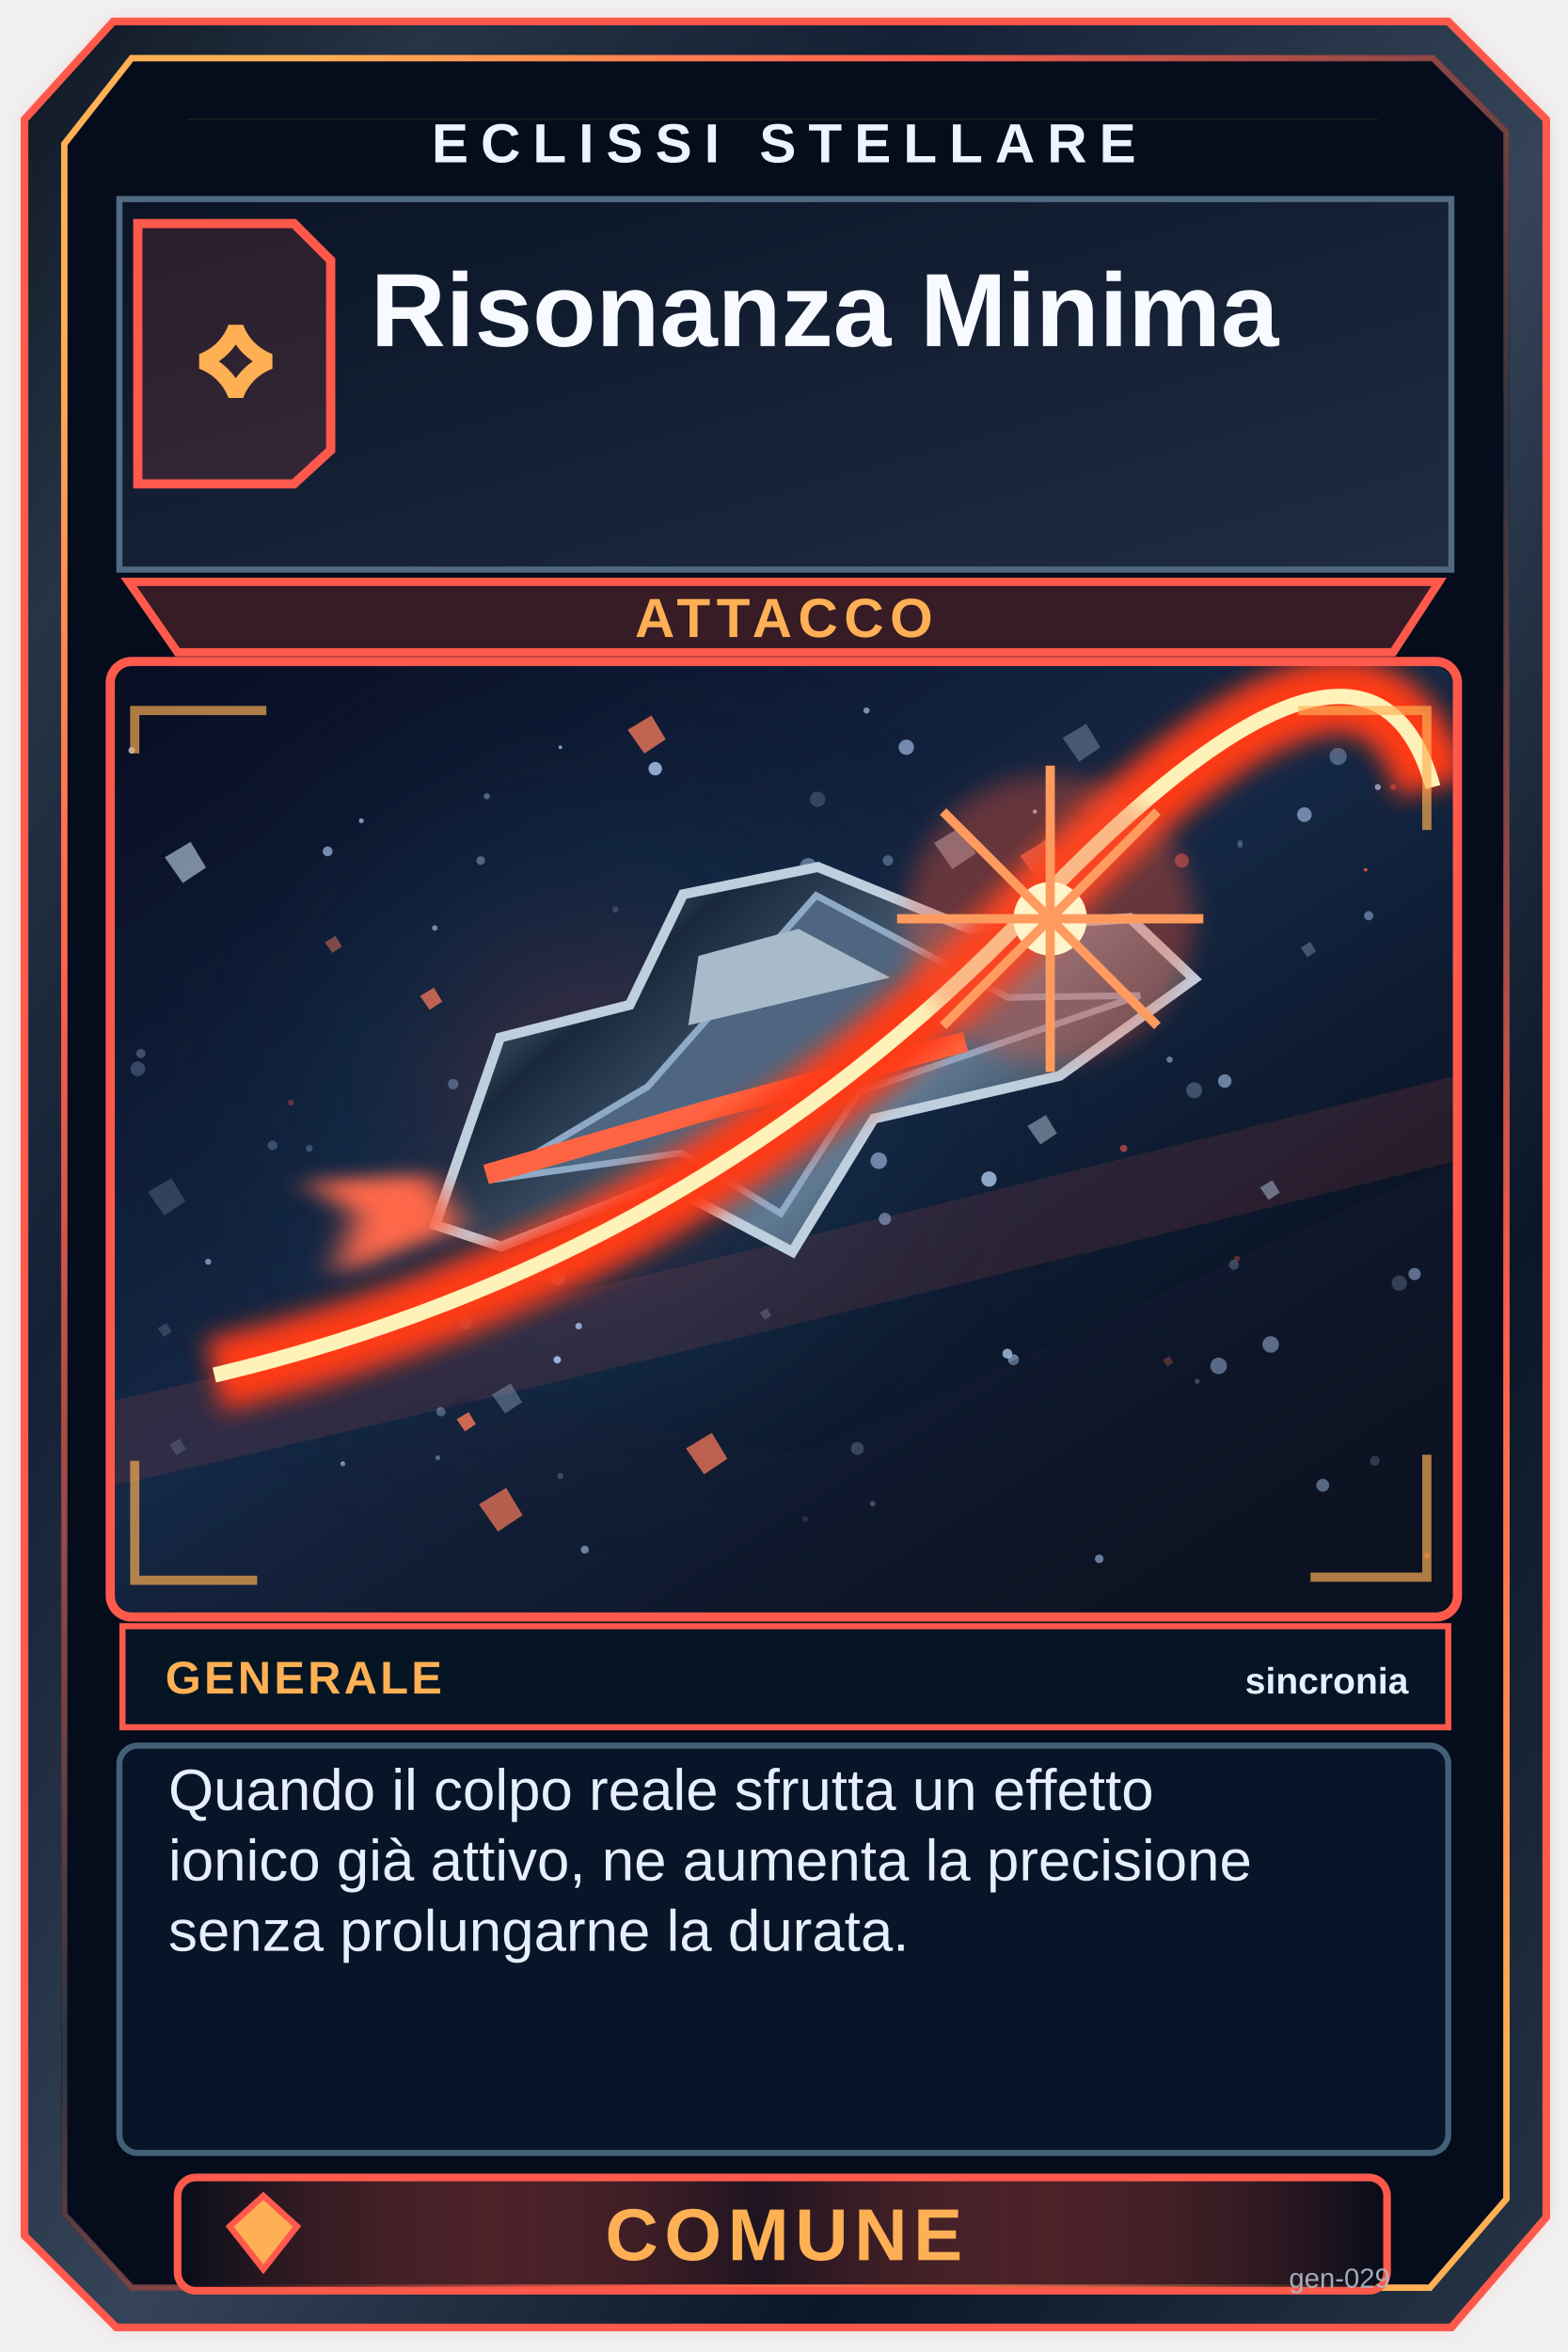
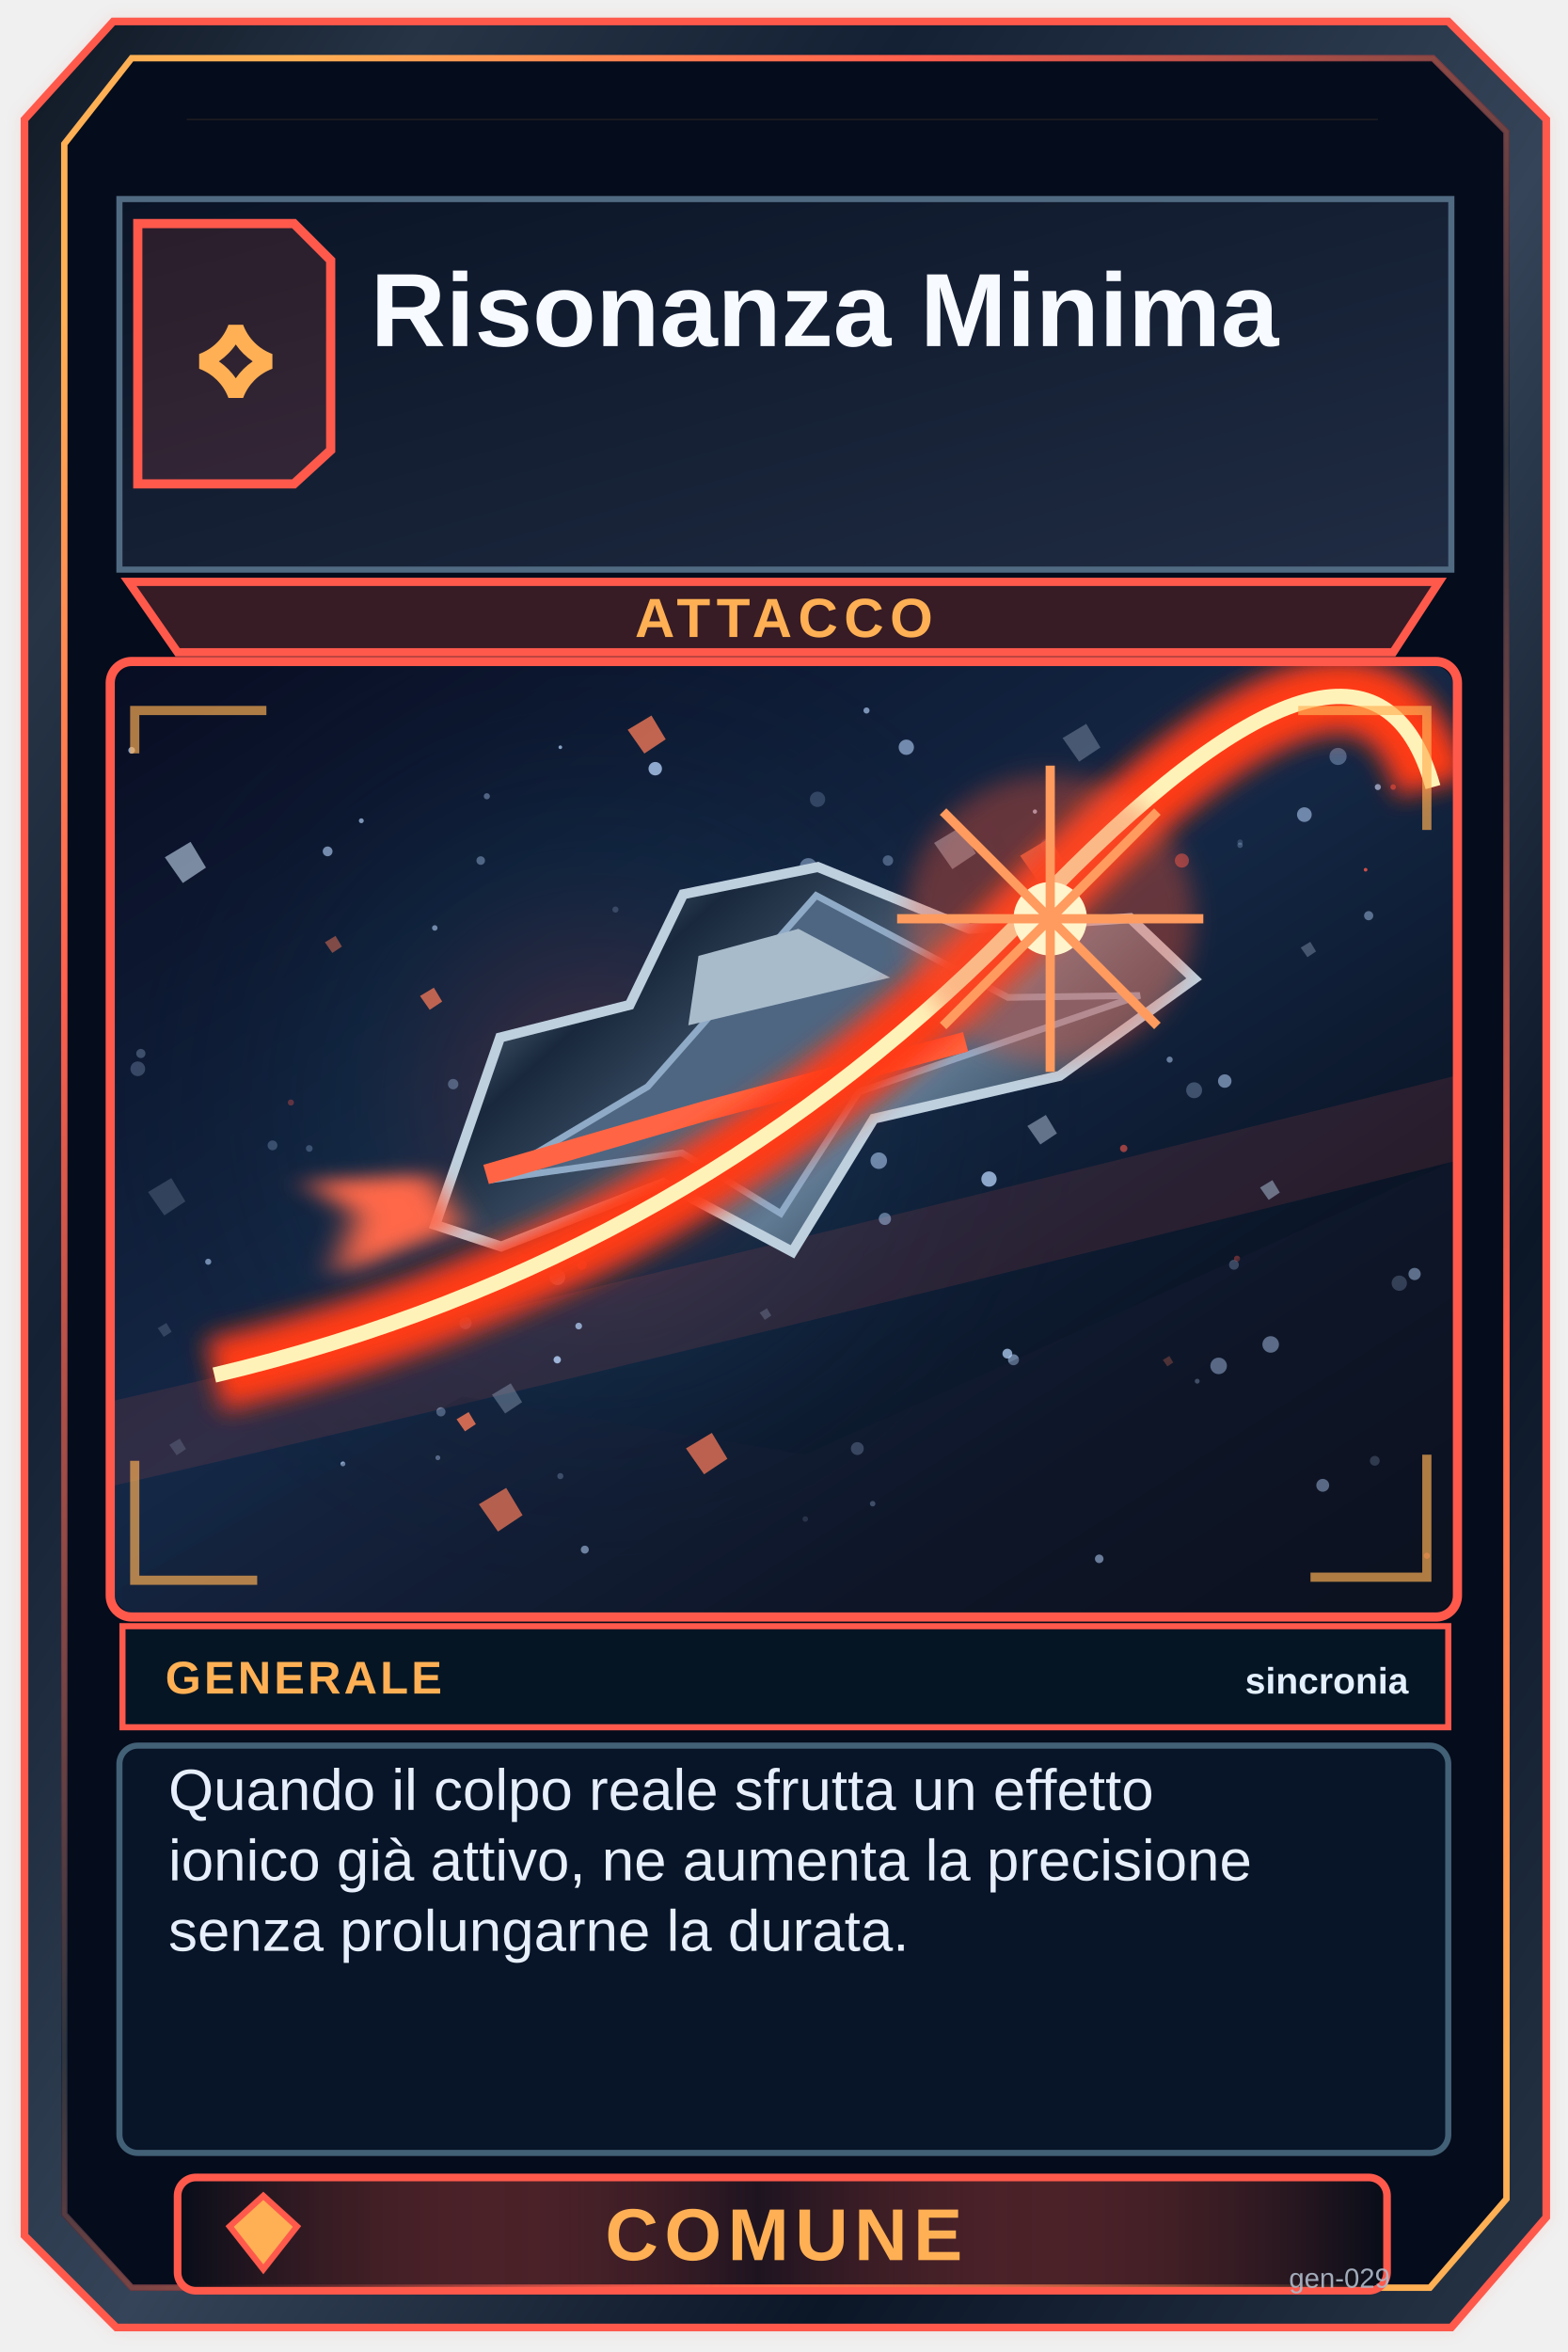
<svg xmlns="http://www.w3.org/2000/svg" width="512" height="768" viewBox="0 0 512 768" role="img" aria-label="Risonanza Minima · ATTACCO · COMUNE">
  <defs>
    <linearGradient id="metal" x1="0" y1="0" x2="1" y2="1">
      <stop stop-color="#101824" />
      <stop offset=".13" stop-color="#263446" />
      <stop offset=".29" stop-color="#142033" />
      <stop offset=".53" stop-color="#354458" />
      <stop offset=".76" stop-color="#0b1627" />
      <stop offset="1" stop-color="#263446" />
    </linearGradient>
    <linearGradient id="rim" x1=".15" y1="0" x2=".87" y2="1">
      <stop stop-color="#ffb054" />
      <stop offset=".2" stop-color="#ff594c" />
      <stop offset=".52" stop-color="#19283c" />
      <stop offset=".78" stop-color="#ff594c" />
      <stop offset="1" stop-color="#ffb054" />
    </linearGradient>
    <linearGradient id="spaceSky" x1="0" y1="0" x2=".9" y2="1">
      <stop stop-color="#080d22" />
      <stop offset=".49" stop-color="#142846" />
      <stop offset=".82" stop-color="#091222" />
      <stop offset="1" stop-color="#070d18" />
    </linearGradient>
    <radialGradient id="planet">
      <stop stop-color="#ff594c" stop-opacity=".65" />
      <stop offset=".52" stop-color="#194761" stop-opacity=".42" />
      <stop offset="1" stop-color="#0a1529" stop-opacity=".05" />
    </radialGradient>
    <linearGradient id="titlePanel" x1="0" x2="1" y1="0" y2="1">
      <stop stop-color="#0a1426" />
      <stop offset="1" stop-color="#202c43" />
    </linearGradient>
    <linearGradient id="rarityShine" x1="0" y1="0" x2="1" y2="0">
      <stop stop-color="#070d19" />
      <stop offset=".48" stop-color="#ff594c" stop-opacity="0.1" />
      <stop offset="1" stop-color="#070d19" />
    </linearGradient>
    <filter id="rimGlow" x="-30%" y="-30%" width="160%" height="160%">
      <feGaussianBlur stdDeviation="2.45" />
    </filter>
    <filter id="beamGlow" x="-70%" y="-70%" width="240%" height="240%">
      <feGaussianBlur stdDeviation="4" />
    </filter>
    <clipPath id="artClip">
      <rect x="37" y="217" width="438" height="310" rx="8" />
    </clipPath>
  </defs>
  <path d="M37 7H473L505 39V724L474 760H38L8 730V39Z" fill="#030712" stroke="#ff594c" stroke-width="2.8" opacity="0.12" filter="url(#rimGlow)" />
  <path d="M37 7H473L505 39V724L474 760H38L8 730V39Z" fill="url(#metal)" stroke="#ff594c" stroke-width="2.5" />
  <path d="M43 19H468L492 43V718L467 747H43L21 723V47Z" fill="#050c1b" stroke="url(#rim)" stroke-width="2.1" />
  <path d="M43 19H468L492 43V718L467 747H43L21 723V47Z" fill="none" stroke="#ffb054" stroke-width="1.35" opacity="0.1" />
  <path d="M61 39H450" stroke="#ffb054" stroke-width="0.5" opacity="0.1" />
  <path d="M32 85V51L52 29H135 M376 29H458L482 52V122 M32 648V715L50 735H128 M382 735H460L481 713V647" fill="none" stroke="#f7fcff" stroke-width="1" opacity="0" />
  <path d="M61 43H450" stroke="#fff" stroke-width="1" opacity="0" />
-   <text x="256" y="53" text-anchor="middle" fill="#e9f5ff" font-size="18" font-family="Arial, sans-serif" font-weight="700" letter-spacing="4">ECLISSI STELLARE</text>
  <path d="M39 65H474V186H39Z" fill="url(#titlePanel)" stroke="#506a82" stroke-width="2" />
  <path d="M45 73H96L108 85V147L96 158H45Z" fill="#ff594c" fill-opacity=".13" stroke="#ff594c" stroke-width="3" />
  <text x="77" y="128" text-anchor="middle" fill="#ffb054" font-family="Arial, sans-serif" font-size="40" font-weight="bold">⟡</text>
  <text x="121" y="113" fill="#f7faff" font-family="Arial,sans-serif" font-size="34" font-weight="800">Risonanza Minima</text>
  <path d="M42 190H470L455 213H58Z" fill="#ff594c" fill-opacity=".20" stroke="#ff594c" stroke-width="2.7" />
  <text x="256" y="208" text-anchor="middle" fill="#ffb054" font-family="Arial,sans-serif" font-size="18" font-weight="900" letter-spacing="2">ATTACCO</text>
  <g clip-path="url(#artClip)">
    <rect x="37" y="217" width="438" height="310" fill="url(#spaceSky)" />
    <circle cx="195" cy="360" r="158" fill="url(#planet)" opacity=".34" />
    <path d="M12 477Q218 430 508 357" fill="none" stroke="#ff594c" stroke-width="27" opacity=".12" />
    <circle cx="171" cy="411" r="1.4" fill="#ff594c" opacity="0.58" />
    <circle cx="359" cy="509" r="1.4" fill="#b9d7ff" opacity="0.70" />
    <circle cx="450" cy="257" r="1.0" fill="#b9d7ff" opacity="0.67" />
    <circle cx="182" cy="417" r="2.6" fill="#b9d7ff" opacity="0.52" />
    <circle cx="243" cy="383" r="0.7" fill="#b9d7ff" opacity="0.39" />
    <circle cx="43" cy="245" r="1.1" fill="#b9d7ff" opacity="0.73" />
    <circle cx="466" cy="508" r="1.0" fill="#ff594c" opacity="0.63" />
    <circle cx="118" cy="268" r="0.8" fill="#b9d7ff" opacity="0.65" />
    <circle cx="191" cy="506" r="1.3" fill="#b9d7ff" opacity="0.72" />
    <circle cx="285" cy="491" r="0.9" fill="#b9d7ff" opacity="0.38" />
    <circle cx="68" cy="412" r="1.0" fill="#b9d7ff" opacity="0.58" />
    <circle cx="462" cy="416" r="2.0" fill="#b9d7ff" opacity="0.61" />
    <circle cx="214" cy="373" r="1.5" fill="#ff594c" opacity="0.46" />
    <circle cx="112" cy="478" r="0.8" fill="#b9d7ff" opacity="0.70" />
    <circle cx="267" cy="261" r="2.5" fill="#b9d7ff" opacity="0.20" />
    <circle cx="338" cy="265" r="0.7" fill="#b9d7ff" opacity="0.79" />
    <circle cx="323" cy="385" r="2.5" fill="#b9d7ff" opacity="0.74" />
    <circle cx="457" cy="419" r="2.5" fill="#b9d7ff" opacity="0.29" />
    <circle cx="190" cy="413" r="1.6" fill="#ff594c" opacity="0.52" />
    <circle cx="144" cy="461" r="1.5" fill="#b9d7ff" opacity="0.45" />
    <circle cx="372" cy="266" r="2.7" fill="#b9d7ff" opacity="0.61" />
    <circle cx="334" cy="298" r="1.4" fill="#b9d7ff" opacity="0.62" />
    <circle cx="101" cy="375" r="1.1" fill="#b9d7ff" opacity="0.25" />
    <circle cx="296" cy="244" r="2.5" fill="#b9d7ff" opacity="0.58" />
    <circle cx="80" cy="446" r="1.3" fill="#ff594c" opacity="0.44" />
    <circle cx="289" cy="398" r="2.0" fill="#b9d7ff" opacity="0.46" />
    <circle cx="143" cy="476" r="0.8" fill="#b9d7ff" opacity="0.53" />
    <circle cx="405" cy="275" r="0.9" fill="#b9d7ff" opacity="0.19" />
    <circle cx="342" cy="276" r="2.1" fill="#b9d7ff" opacity="0.23" />
    <circle cx="287" cy="379" r="2.7" fill="#b9d7ff" opacity="0.55" />
    <circle cx="367" cy="375" r="1.2" fill="#ff594c" opacity="0.58" />
    <circle cx="157" cy="281" r="1.4" fill="#b9d7ff" opacity="0.38" />
    <circle cx="264" cy="283" r="2.8" fill="#b9d7ff" opacity="0.45" />
    <circle cx="165" cy="377" r="1.9" fill="#b9d7ff" opacity="0.63" />
    <circle cx="331" cy="444" r="1.8" fill="#b9d7ff" opacity="0.53" />
    <circle cx="189" cy="433" r="1.1" fill="#b9d7ff" opacity="0.70" />
    <circle cx="182" cy="385" r="1.3" fill="#ff594c" opacity="0.26" />
    <circle cx="89" cy="374" r="1.6" fill="#b9d7ff" opacity="0.25" />
    <circle cx="405" cy="276" r="0.9" fill="#b9d7ff" opacity="0.26" />
    <circle cx="415" cy="439" r="2.7" fill="#b9d7ff" opacity="0.59" />
    <circle cx="403" cy="413" r="1.6" fill="#b9d7ff" opacity="0.34" />
    <circle cx="152" cy="432" r="2.0" fill="#b9d7ff" opacity="0.29" />
    <circle cx="95" cy="360" r="1.0" fill="#ff594c" opacity="0.34" />
    <circle cx="46" cy="344" r="1.5" fill="#b9d7ff" opacity="0.28" />
    <circle cx="382" cy="346" r="1.0" fill="#b9d7ff" opacity="0.51" />
    <circle cx="400" cy="353" r="2.2" fill="#b9d7ff" opacity="0.54" />
    <circle cx="201" cy="297" r="1.0" fill="#b9d7ff" opacity="0.20" />
    <circle cx="183" cy="482" r="1.0" fill="#b9d7ff" opacity="0.34" />
    <circle cx="455" cy="257" r="0.9" fill="#ff594c" opacity="0.54" />
    <circle cx="432" cy="485" r="2.1" fill="#b9d7ff" opacity="0.58" />
    <circle cx="280" cy="473" r="2.1" fill="#b9d7ff" opacity="0.32" />
    <circle cx="426" cy="266" r="2.4" fill="#b9d7ff" opacity="0.55" />
    <circle cx="159" cy="260" r="1.0" fill="#b9d7ff" opacity="0.39" />
    <circle cx="283" cy="232" r="1.0" fill="#b9d7ff" opacity="0.63" />
    <circle cx="386" cy="281" r="2.3" fill="#ff594c" opacity="0.51" />
    <circle cx="182" cy="444" r="1.2" fill="#b9d7ff" opacity="0.79" />
    <circle cx="391" cy="451" r="0.8" fill="#b9d7ff" opacity="0.38" />
    <circle cx="447" cy="299" r="1.5" fill="#b9d7ff" opacity="0.44" />
    <circle cx="239" cy="368" r="2.2" fill="#b9d7ff" opacity="0.72" />
    <circle cx="398" cy="446" r="2.7" fill="#b9d7ff" opacity="0.57" />
    <circle cx="446" cy="284" r="0.6" fill="#ff594c" opacity="0.79" />
    <circle cx="198" cy="341" r="1.4" fill="#b9d7ff" opacity="0.79" />
    <circle cx="107" cy="278" r="1.6" fill="#b9d7ff" opacity="0.60" />
    <circle cx="177" cy="350" r="2.0" fill="#b9d7ff" opacity="0.54" />
    <circle cx="183" cy="244" r="0.6" fill="#b9d7ff" opacity="0.71" />
    <circle cx="178" cy="343" r="1.8" fill="#b9d7ff" opacity="0.46" />
    <circle cx="404" cy="411" r="1.0" fill="#ff594c" opacity="0.36" />
    <circle cx="214" cy="251" r="2.2" fill="#b9d7ff" opacity="0.75" />
    <circle cx="45" cy="349" r="2.4" fill="#b9d7ff" opacity="0.24" />
    <circle cx="290" cy="281" r="1.7" fill="#b9d7ff" opacity="0.34" />
    <circle cx="437" cy="247" r="2.8" fill="#b9d7ff" opacity="0.35" />
    <circle cx="263" cy="496" r="0.9" fill="#b9d7ff" opacity="0.19" />
    <circle cx="239" cy="388" r="0.8" fill="#ff594c" opacity="0.65" />
    <circle cx="148" cy="354" r="1.7" fill="#b9d7ff" opacity="0.33" />
    <circle cx="142" cy="303" r="0.9" fill="#b9d7ff" opacity="0.57" />
    <circle cx="449" cy="477" r="1.6" fill="#b9d7ff" opacity="0.26" />
    <circle cx="329" cy="442" r="1.6" fill="#b9d7ff" opacity="0.72" />
    <circle cx="390" cy="356" r="2.6" fill="#b9d7ff" opacity="0.28" />
    <g data-attack-scene="heat" data-attack-id="gen-029" data-attack-signature="49fe715">
      <defs>
        <linearGradient id="atkSteel" x1="0" y1="0" x2="1" y2="1">
          <stop stop-color="#829db3" />
          <stop offset=".25" stop-color="#19283c" />
          <stop offset=".65" stop-color="#607a93" />
          <stop offset="1" stop-color="#0c1b2c" />
        </linearGradient>
      </defs>
      <path d="M40 518L151 456L263 475L475 379V529H40Z" fill="#1a1d37" opacity=".26" />
      <path d="M333.169 279.438l9.633 -5.78l5.78 9.633l-8.67 5.78Z" fill="#f47857" opacity="0.767" />
      <path d="M245.644 313.71l4.571 -2.743l2.743 4.571l-4.114 2.743Z" fill="#9bacc3" opacity="0.372" />
      <path d="M253.837 296.726l6.001 -3.601l3.601 6.001l-5.401 3.601Z" fill="#9bacc3" opacity="0.303" />
      <path d="M379.777 444.049l2.125 -1.275l1.275 2.125l-1.913 1.275Z" fill="#f47857" opacity="0.275" />
      <path d="M248.123 428.624l2.358 -1.415l1.415 2.358l-2.122 1.415Z" fill="#9bacc3" opacity="0.286" />
      <path d="M51.515 433.695l2.834 -1.7l1.7 2.834l-2.551 1.7Z" fill="#9bacc3" opacity="0.24" />
      <path d="M156.397 491.189l8.918 -5.351l5.351 8.918l-8.026 5.351Z" fill="#f47857" opacity="0.719" />
      <path d="M411.521 387.782l4.036 -2.421l2.421 4.036l-3.632 2.421Z" fill="#9bacc3" opacity="0.591" />
      <path d="M324.294 343.808l8.408 -5.045l5.045 8.408l-7.567 5.045Z" fill="#9bacc3" opacity="0.51" />
      <path d="M137.176 325.223l4.521 -2.713l2.713 4.521l-4.069 2.713Z" fill="#f47857" opacity="0.75" />
      <path d="M55.305 471.788l3.402 -2.041l2.041 3.402l-3.062 2.041Z" fill="#9bacc3" opacity="0.228" />
      <path d="M335.539 367.675l6.03 -3.618l3.618 6.03l-5.427 3.618Z" fill="#9bacc3" opacity="0.593" />
      <path d="M106.109 307.684l3.472 -2.083l2.083 3.472l-3.125 2.083Z" fill="#f47857" opacity="0.493" />
      <path d="M305.058 275.243l8.553 -5.132l5.132 8.553l-7.698 5.132Z" fill="#9bacc3" opacity="0.597" />
      <path d="M160.665 455.394l6.153 -3.692l3.692 6.153l-5.538 3.692Z" fill="#9bacc3" opacity="0.4" />
      <path d="M224.033 472.947l8.456 -5.073l5.073 8.456l-7.61 5.073Z" fill="#f47857" opacity="0.751" />
      <path d="M347.039 240.987l7.718 -4.631l4.631 7.718l-6.946 4.631Z" fill="#9bacc3" opacity="0.394" />
      <path d="M53.822 279.93l8.408 -5.045l5.045 8.408l-7.567 5.045Z" fill="#9bacc3" opacity="0.775" />
      <path d="M205 238.296l7.763 -4.658l4.658 7.763l-6.987 4.658Z" fill="#f47857" opacity="0.778" />
      <path d="M424.809 309.419l3.127 -1.876l1.876 3.127l-2.814 1.876Z" fill="#9bacc3" opacity="0.382" />
      <path d="M48.348 389.247l7.611 -4.566l4.566 7.611l-6.85 4.566Z" fill="#9bacc3" opacity="0.253" />
      <path d="M149.109 463.44l3.937 -2.362l2.362 3.937l-3.543 2.362Z" fill="#f47857" opacity="0.827" />
      <g transform="translate(259 346) rotate(-17) scale(1.09)">
        <path d="M-117 16L-82 -32L-42 -30L-17 -57L24 -53L62 -22L109 -11L122 12L75 28L18 24L-17 55L-48 24L-100 28Z" fill="url(#atkSteel)" stroke="#bed0de" stroke-width="3" />
        <path d="M-97 8L-44 -5L21 -45L67 1L105 12L16 15L-17 43L-40 17Z" fill="#4e6681" stroke="#8faac6" stroke-width="2" />
        <path d="M-98 6L-30 7L51 10" stroke="#ff6545" stroke-width="6" fill="none" />
        <path d="M-114 1L-151 -8L-139 6L-151 22L-109 19Z" fill="#ff6748" filter="url(#beamGlow)" />
        <path d="M-27 -19L-18 -38L13 -37L35 -15Z" fill="#a8bbcb" />
      </g>
      <path d="M70 449Q227 412 337 297T468 257" stroke="#ff3b19" stroke-width="24" fill="none" filter="url(#beamGlow)" />
      <path d="M70 449Q227 412 337 297T468 257" stroke="#fff2b8" stroke-width="5" fill="none" />
      <circle cx="343" cy="300" r="47" fill="#f85230" opacity=".36" filter="url(#beamGlow)" />
      <circle cx="343" cy="300" r="12" fill="#fff4cc" />
      <path d="M293 300H393M343 250V350M308 265L378 335M308 335L378 265" stroke="#ff9b5e" stroke-width="3" />
    </g>
    <path d="M44 246V232H87 M424 232h42v39 M44 477v39h40 M428 515h38v-40" stroke="#ffb054" stroke-width="3" fill="none" opacity=".67" />
  </g>
  <rect x="36" y="216" width="440" height="312" rx="7" fill="none" stroke="#ff594c" stroke-width="3" />
  <path d="M40 531H473V564H40Z" fill="#051524" stroke="#ff594c" stroke-width="2" />
  <text x="54" y="553" fill="#ffb054" font-family="Arial,sans-serif" font-size="15" font-weight="bold" letter-spacing="1">GENERALE</text>
  <text x="460" y="553" text-anchor="end" fill="#e4f0ff" font-family="Arial,sans-serif" font-size="12" font-weight="bold">sincronia</text>
  <rect x="39" y="570" width="434" height="133" rx="6" fill="#081427" stroke="#426076" stroke-width="2" />
  <text x="55" y="591" fill="#e6effb" font-size="19" font-family="Arial,sans-serif">Quando il colpo reale sfrutta un effetto</text>
  <text x="55" y="614" fill="#e6effb" font-size="19" font-family="Arial,sans-serif">ionico già attivo, ne aumenta la precisione</text>
  <text x="55" y="637" fill="#e6effb" font-size="19" font-family="Arial,sans-serif">senza prolungarne la durata.</text>
  <rect x="58" y="711" width="395" height="37" rx="6" fill="url(#rarityShine)" stroke="#ff594c" stroke-width="2.5" />
  <path d="M75 727l11 -10l11 10l-11 14Z" fill="#ffb054" stroke="#ff594c" stroke-width="2" />
  <text x="256" y="738" fill="#ffb054" text-anchor="middle" font-family="Arial,sans-serif" font-size="24" font-weight="900" letter-spacing="2">COMUNE</text>
  <text x="454" y="747" fill="#afbac9" font-family="Arial,sans-serif" font-size="9" text-anchor="end" opacity=".9">gen-029</text>
</svg>
